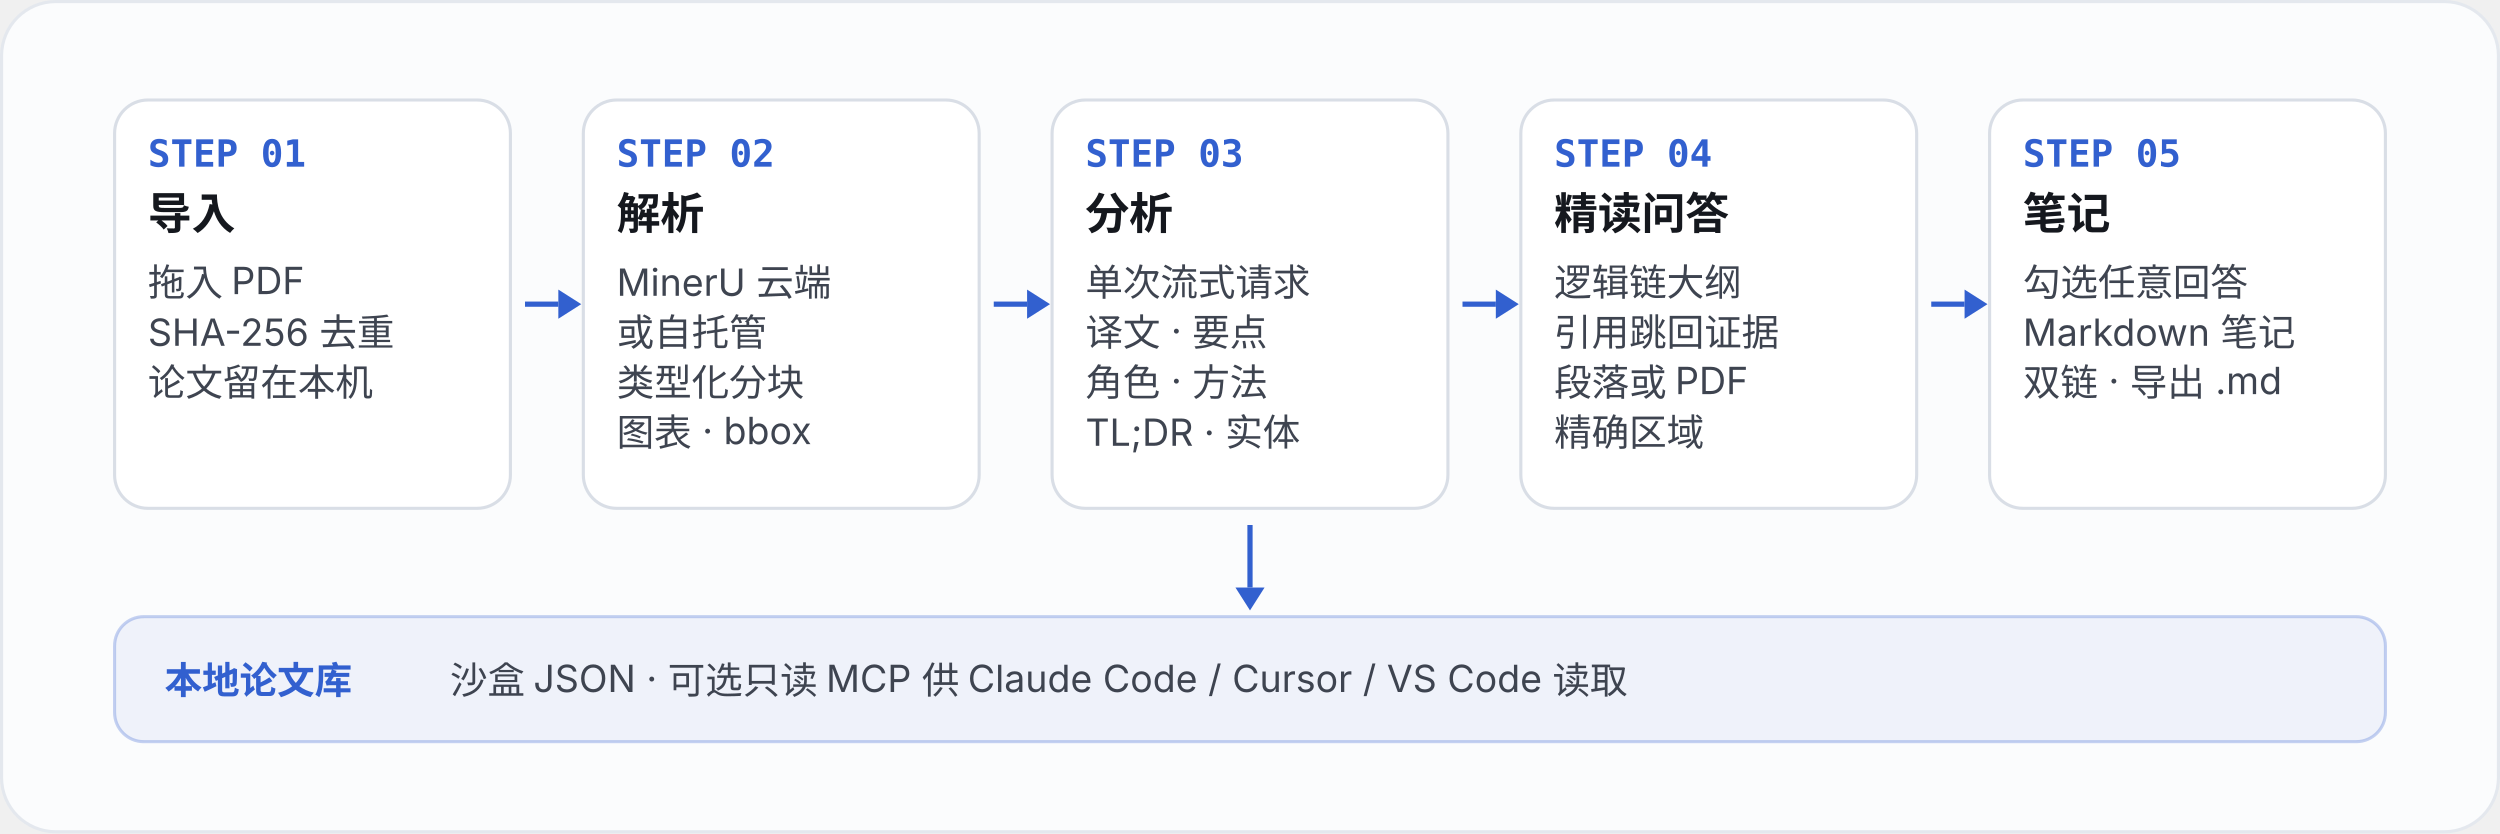
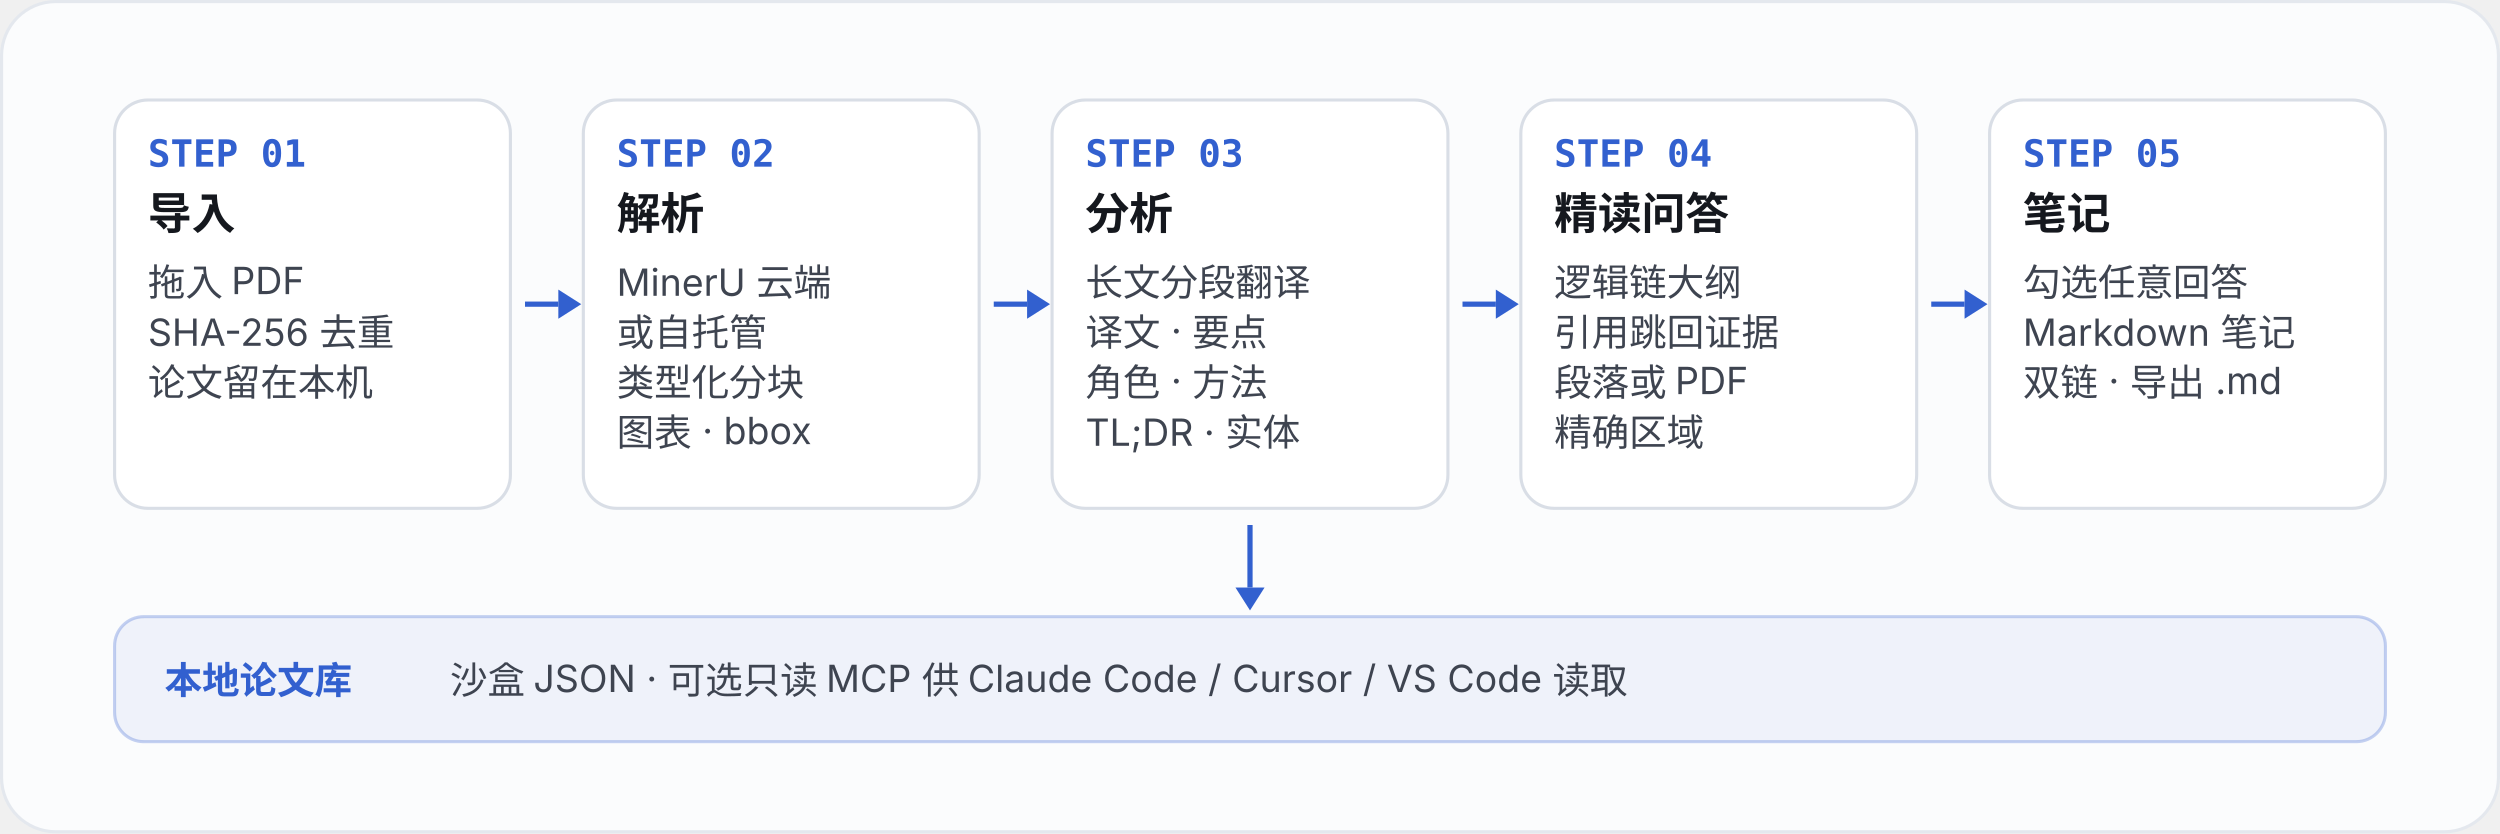
<svg xmlns="http://www.w3.org/2000/svg" width="1200" height="400" viewBox="0 0 1200 400" role="img" aria-labelledby="pipeline-title pipeline-desc">
  <rect x="0.75" y="0.75" width="1198.5" height="398.5" rx="26" fill="#FBFCFD" stroke="#E4E8EE" stroke-width="1.5" />
  <g id="stage-cards" font-family="-apple-system, BlinkMacSystemFont, 'Segoe UI', 'PingFang SC', sans-serif">
    <g transform="translate(55 48)">
      <rect width="190" height="196" rx="16" fill="#FFFFFF" stroke="#D9DEE6" stroke-width="1.5" />
      <text x="16" y="32" font-family="ui-monospace, 'SFMono-Regular', 'Menlo', 'PingFang SC', monospace" font-size="18" font-weight="600" fill="#3260CF">STEP 01</text>
      <text x="16" y="62" font-size="21" font-weight="600" fill="#15181E">导入</text>
      <text x="16" y="94" font-size="18" fill="#3E4450">拖入 PDF</text>
      <text x="16" y="118" font-size="18" fill="#3E4450">SHA-256 去重</text>
      <text x="16" y="142" font-size="18" fill="#3E4450">论文留在本机</text>
    </g>
    <g transform="translate(280 48)">
      <rect width="190" height="196" rx="16" fill="#FFFFFF" stroke="#D9DEE6" stroke-width="1.5" />
      <text x="16" y="32" font-family="ui-monospace, 'SFMono-Regular', 'Menlo', 'PingFang SC', monospace" font-size="18" font-weight="600" fill="#3260CF">STEP 02</text>
      <text x="16" y="62" font-size="21" font-weight="600" fill="#15181E">解析</text>
      <text x="16" y="94" font-size="18" fill="#3E4450">MinerU 云端</text>
      <text x="16" y="118" font-size="18" fill="#3E4450">或自托管</text>
      <text x="16" y="142" font-size="18" fill="#3E4450">类型化分块</text>
      <text x="16" y="166" font-size="18" fill="#3E4450">图表 · bbox</text>
    </g>
    <g transform="translate(505 48)">
      <rect width="190" height="196" rx="16" fill="#FFFFFF" stroke="#D9DEE6" stroke-width="1.5" />
      <text x="16" y="32" font-family="ui-monospace, 'SFMono-Regular', 'Menlo', 'PingFang SC', monospace" font-size="18" font-weight="600" fill="#3260CF">STEP 03</text>
      <text x="16" y="62" font-size="21" font-weight="600" fill="#15181E">分析</text>
-       <text x="16" y="94" font-size="18" fill="#3E4450">单次流式请求</text>
+       <text x="16" y="94" font-size="18" fill="#3E4450">长文分段翻译</text>
      <text x="16" y="118" font-size="18" fill="#3E4450">译文 · 要点</text>
      <text x="16" y="142" font-size="18" fill="#3E4450">角色 · 方法</text>
      <text x="16" y="166" font-size="18" fill="#3E4450">TL;DR · 实体</text>
    </g>
    <g transform="translate(730 48)">
      <rect width="190" height="196" rx="16" fill="#FFFFFF" stroke="#D9DEE6" stroke-width="1.5" />
      <text x="16" y="32" font-family="ui-monospace, 'SFMono-Regular', 'Menlo', 'PingFang SC', monospace" font-size="18" font-weight="600" fill="#3260CF">STEP 04</text>
      <text x="16" y="62" font-size="21" font-weight="600" fill="#15181E">精读问答</text>
      <text x="16" y="94" font-size="18" fill="#3E4450">逻辑链大纲</text>
      <text x="16" y="118" font-size="18" fill="#3E4450">引用跳回证据</text>
      <text x="16" y="142" font-size="18" fill="#3E4450">段落或 PDF</text>
      <text x="16" y="166" font-size="18" fill="#3E4450">精确区域</text>
    </g>
    <g transform="translate(955 48)">
      <rect width="190" height="196" rx="16" fill="#FFFFFF" stroke="#D9DEE6" stroke-width="1.5" />
      <text x="16" y="32" font-family="ui-monospace, 'SFMono-Regular', 'Menlo', 'PingFang SC', monospace" font-size="18" font-weight="600" fill="#3260CF">STEP 05</text>
      <text x="16" y="62" font-size="21" font-weight="600" fill="#15181E">笔记</text>
      <text x="16" y="94" font-size="18" fill="#3E4450">勾选任意回答</text>
      <text x="16" y="118" font-size="18" fill="#3E4450">Markdown 笔记</text>
      <text x="16" y="142" font-size="18" fill="#3E4450">双链 · 导出 .md</text>
    </g>
  </g>
  <g id="flow-arrows" stroke="#3260CF" stroke-width="2.5" fill="#3260CF">
    <line x1="252" y1="146" x2="268" y2="146" />
    <polygon points="268,139 279,146 268,153" stroke="none" />
    <line x1="477" y1="146" x2="493" y2="146" />
    <polygon points="493,139 504,146 493,153" stroke="none" />
    <line x1="702" y1="146" x2="718" y2="146" />
    <polygon points="718,139 729,146 718,153" stroke="none" />
    <line x1="927" y1="146" x2="943" y2="146" />
    <polygon points="943,139 954,146 943,153" stroke="none" />
  </g>
  <g id="library-band">
    <line x1="600" y1="252" x2="600" y2="282" stroke="#3260CF" stroke-width="2.5" />
    <polygon points="593,282 607,282 600,293" fill="#3260CF" />
    <rect x="55" y="296" width="1090" height="60" rx="14" fill="#3260CF" fill-opacity="0.06" stroke="#3260CF" stroke-opacity="0.28" stroke-width="1.5" />
    <g font-family="-apple-system, BlinkMacSystemFont, 'Segoe UI', 'PingFang SC', sans-serif" font-size="18">
      <text x="79" y="333" font-family="ui-monospace, 'SFMono-Regular', 'Menlo', 'PingFang SC', monospace" font-size="18" font-weight="600" fill="#3260CF">本地论文库</text>
      <text x="216" y="333" fill="#3E4450">沙盒 JSON · 可选只读 MCP 供 Claude Code / Cursor / VS Code 读取</text>
    </g>
  </g>
</svg>
